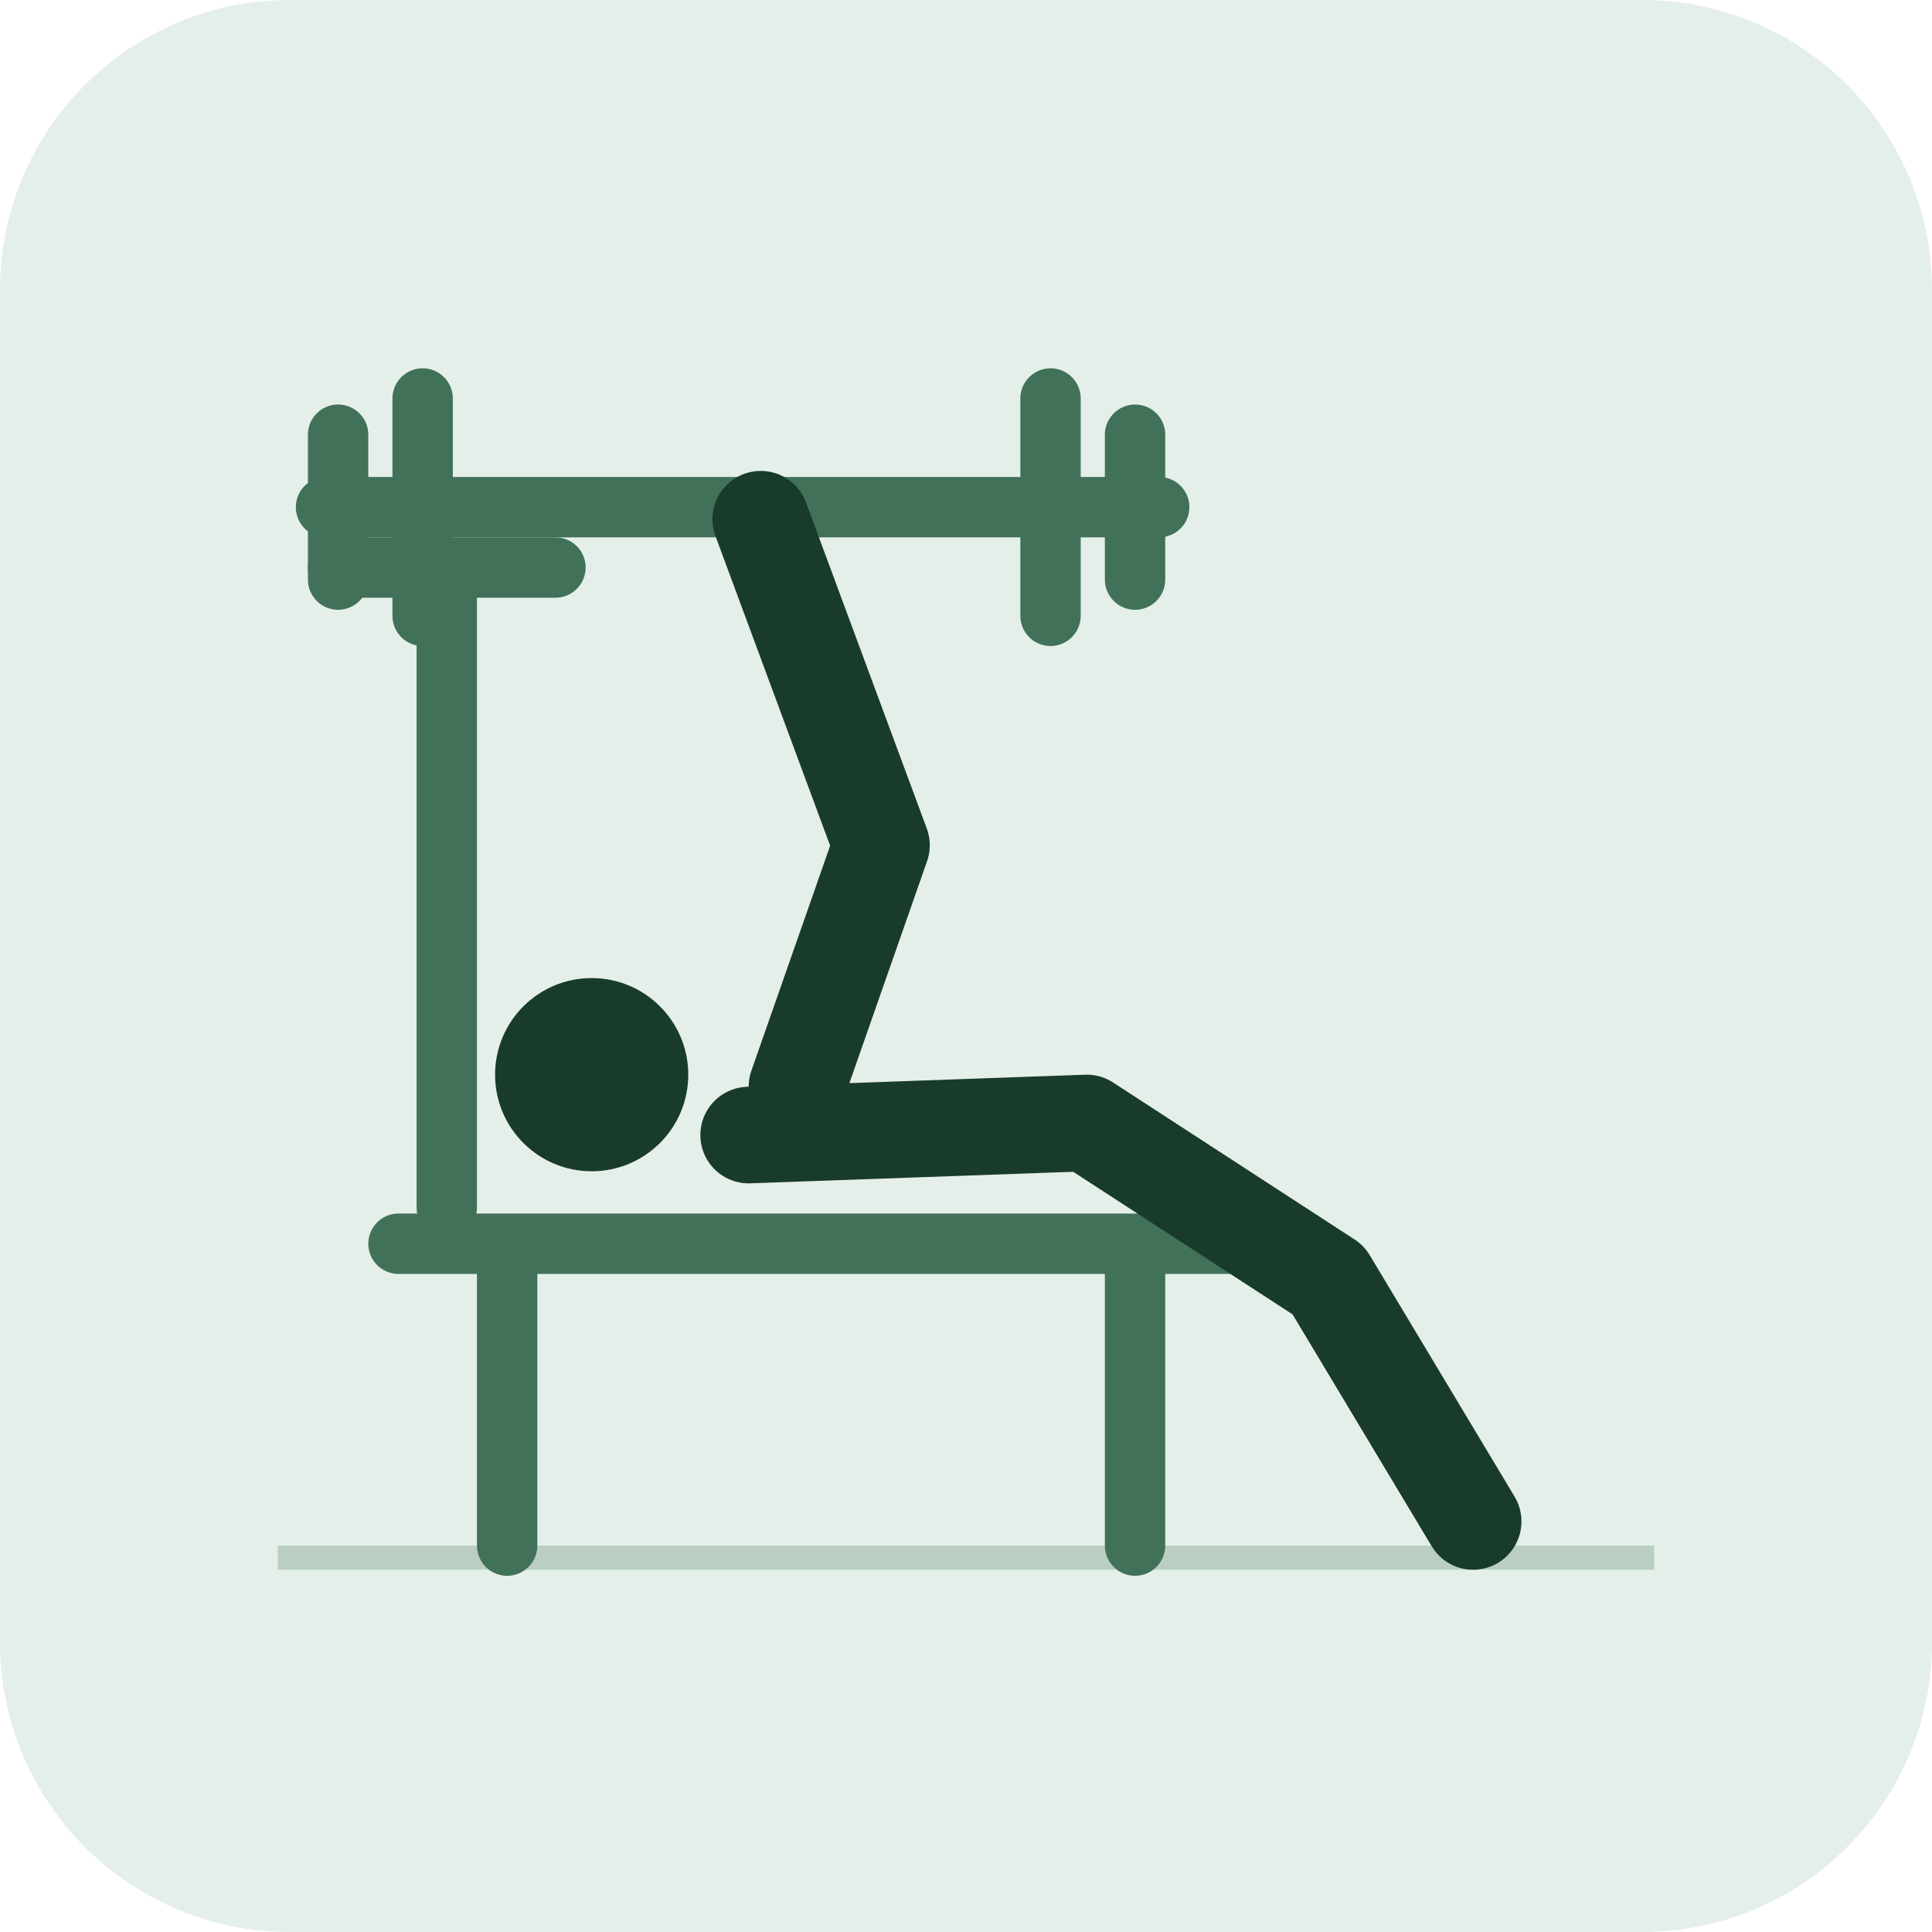
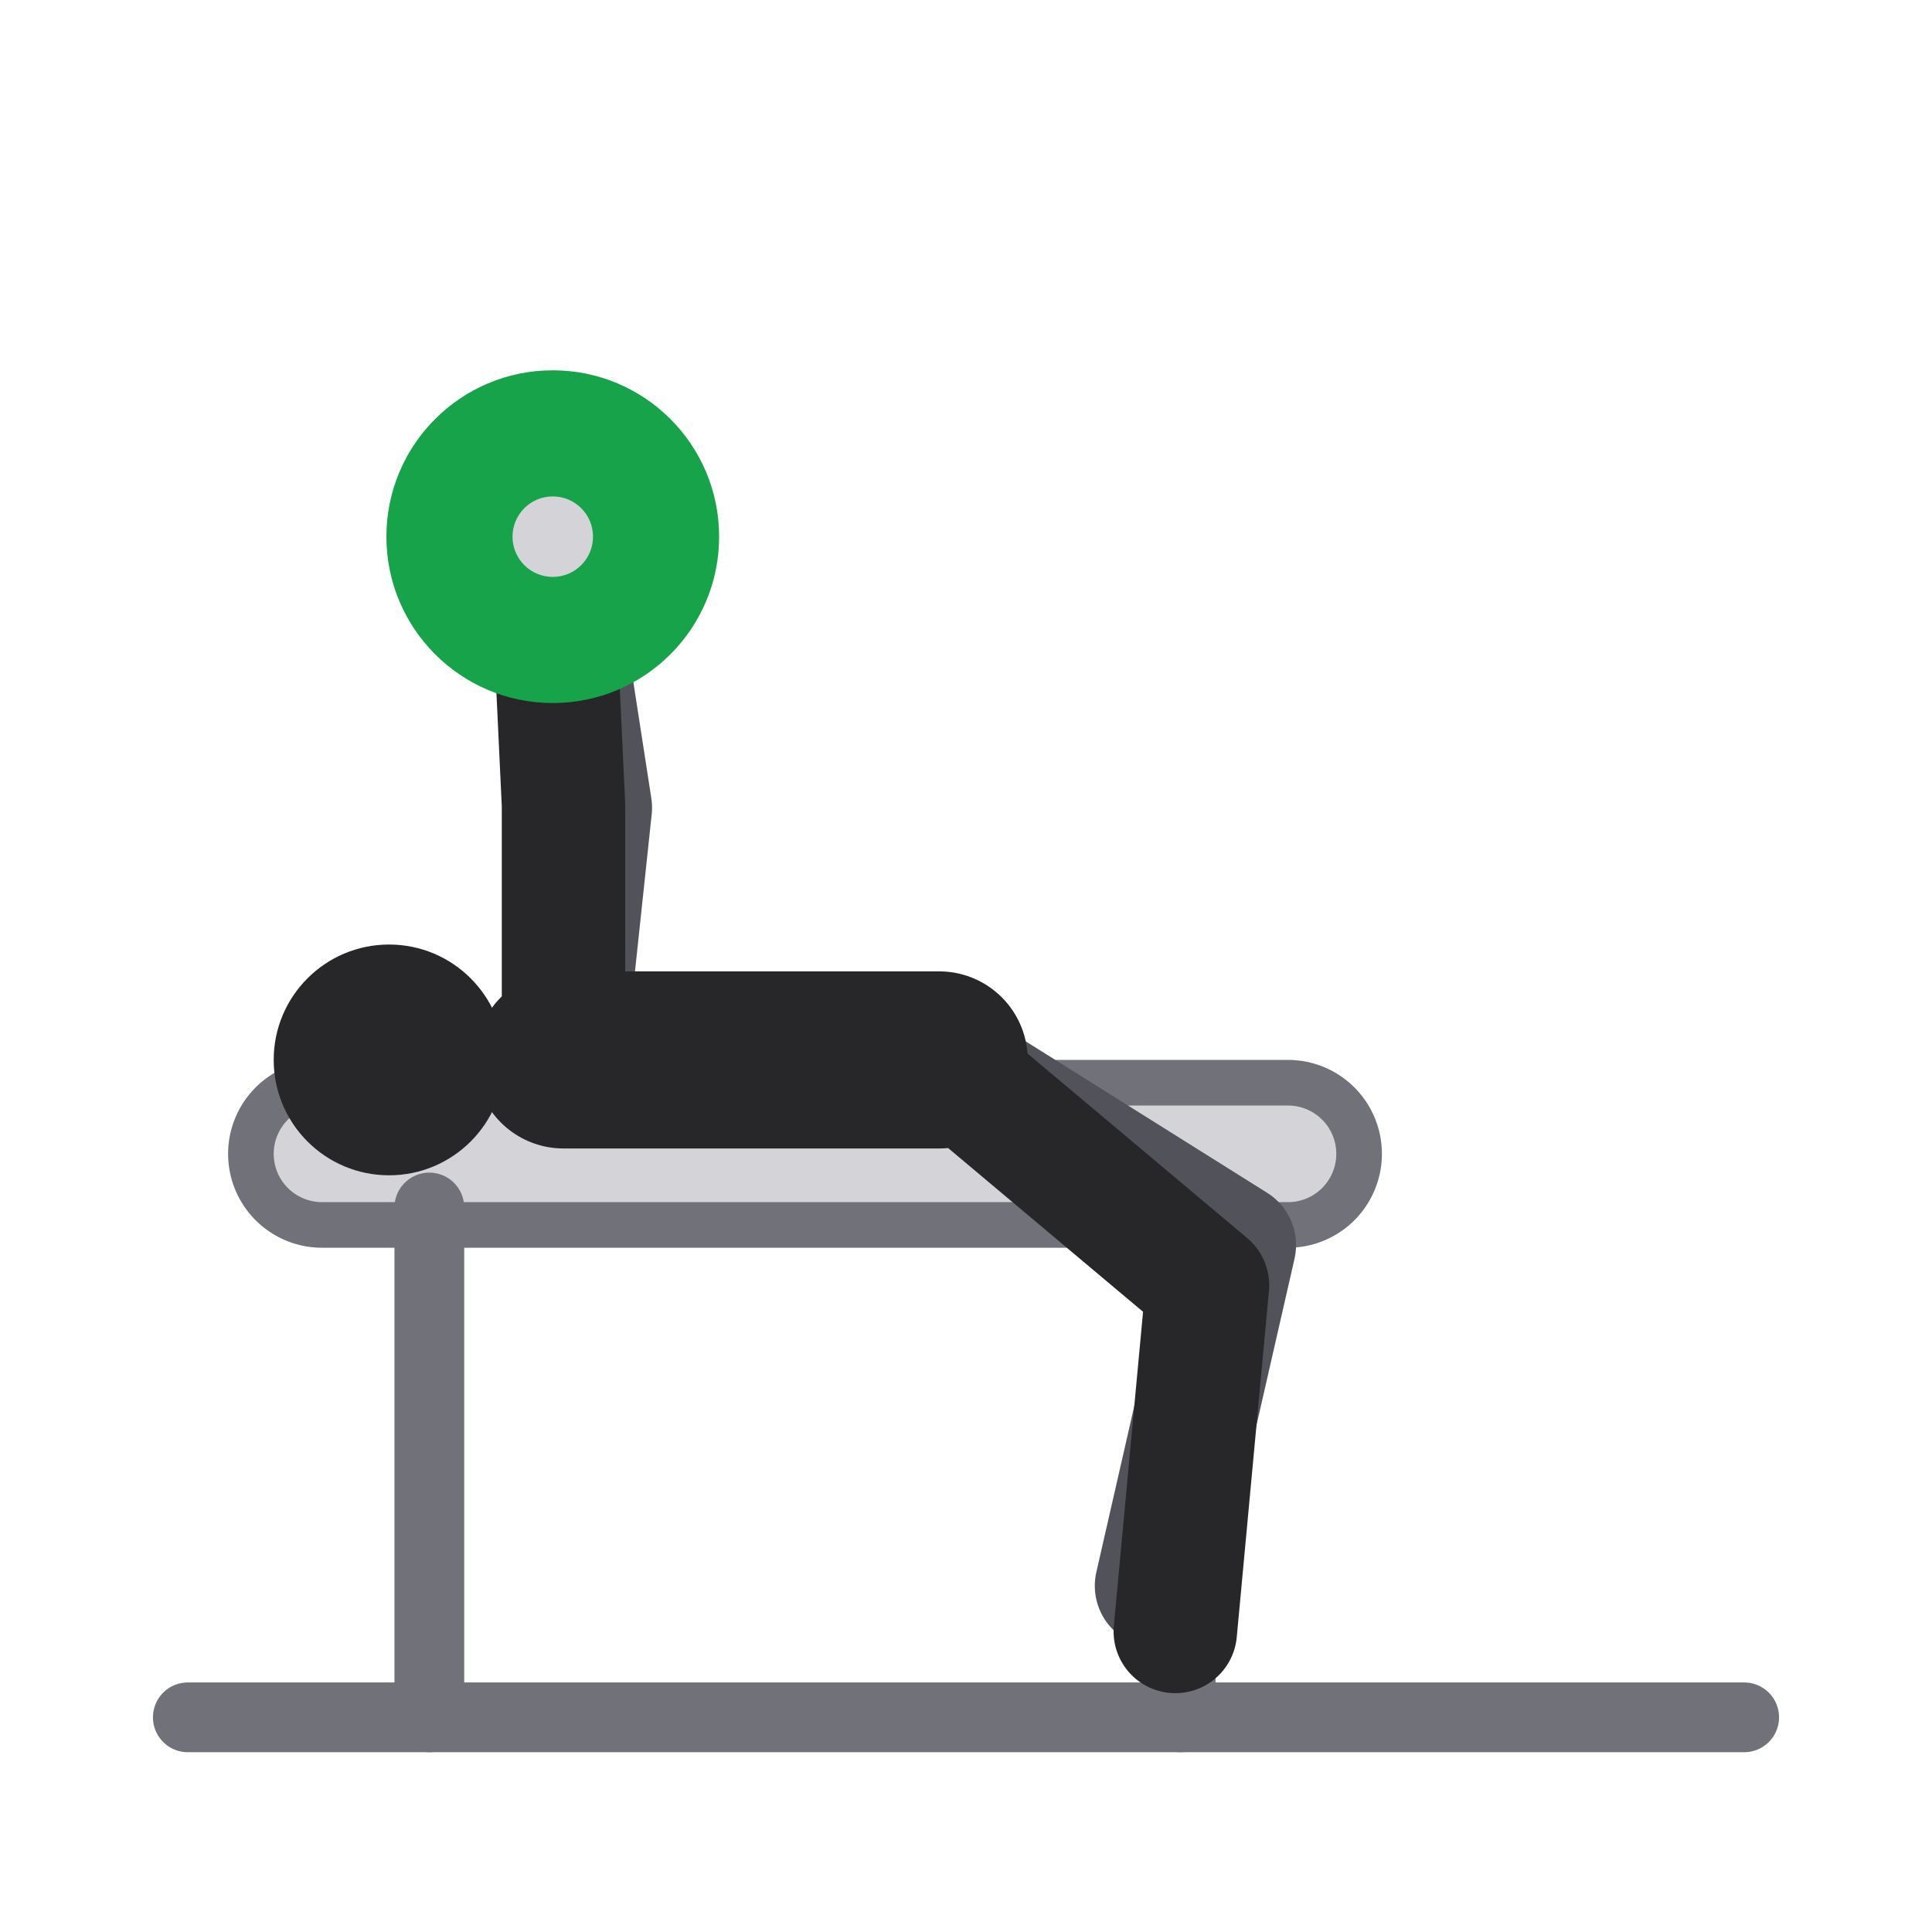
- <svg xmlns="http://www.w3.org/2000/svg" viewBox="0 0 160 160" fill="none">
-   <rect width="160" height="160" rx="24" fill="#e5efe9" />
-   <path d="M23 129h114" stroke="#bacfc1" stroke-width="2" />
-   <g stroke="#42715a" stroke-width="5" stroke-linecap="round" stroke-linejoin="round">
-     <path d="M33 103h71M42 105v23m52-23v23M37 100V47m-9 0h18" />
-     <path d="M27 42h69m-61-9v18m-7-15v12m59-15v18m7-15v12" />
-   </g>
-   <circle cx="49" cy="89" r="8" fill="#193b2b" />
-   <path d="m62 94 28-1 20 13 12 20M66 90l7-20-10-27" stroke="#193b2b" stroke-width="8" stroke-linecap="round" stroke-linejoin="round" />
+ <svg xmlns="http://www.w3.org/2000/svg" viewBox="0 0 72 72" width="72" height="72" fill="none" stroke-linecap="round" stroke-linejoin="round">
+   <path d="M7 64L65 64" stroke="#71717a" stroke-width="2.6" />
+   <path d="M12 43L48 43" stroke="#71717a" stroke-width="7" />
+   <path d="M12 43L48 43" stroke="#d4d4d8" stroke-width="3.6" />
+   <path d="M16 45L16 64" stroke="#71717a" stroke-width="2.6" />
+   <path d="M44 45L44 64" stroke="#71717a" stroke-width="2.6" />
+   <path d="M35 39.5L46 46.4L43.1 59.1" stroke="#52525b" stroke-width="4.6" />
+   <path d="M21 39.5L22 30.1L20.7 21.7" stroke="#52525b" stroke-width="4.6" />
+   <path d="M35 39.5L21 39.5" stroke="#27272a" stroke-width="6.6" />
+   <circle cx="14.5" cy="39.5" r="4.3" fill="#27272a" />
+   <path d="M35 39.5L45 47.9L43.8 60.8" stroke="#27272a" stroke-width="4.6" />
+   <path d="M21 39.5L21 30L20.6 21.5" stroke="#27272a" stroke-width="4.6" />
+   <circle cx="20.6" cy="20" r="6.2" fill="#16a34a" />
+   <circle cx="20.6" cy="20" r="1.5" fill="#d4d4d8" />
</svg>
